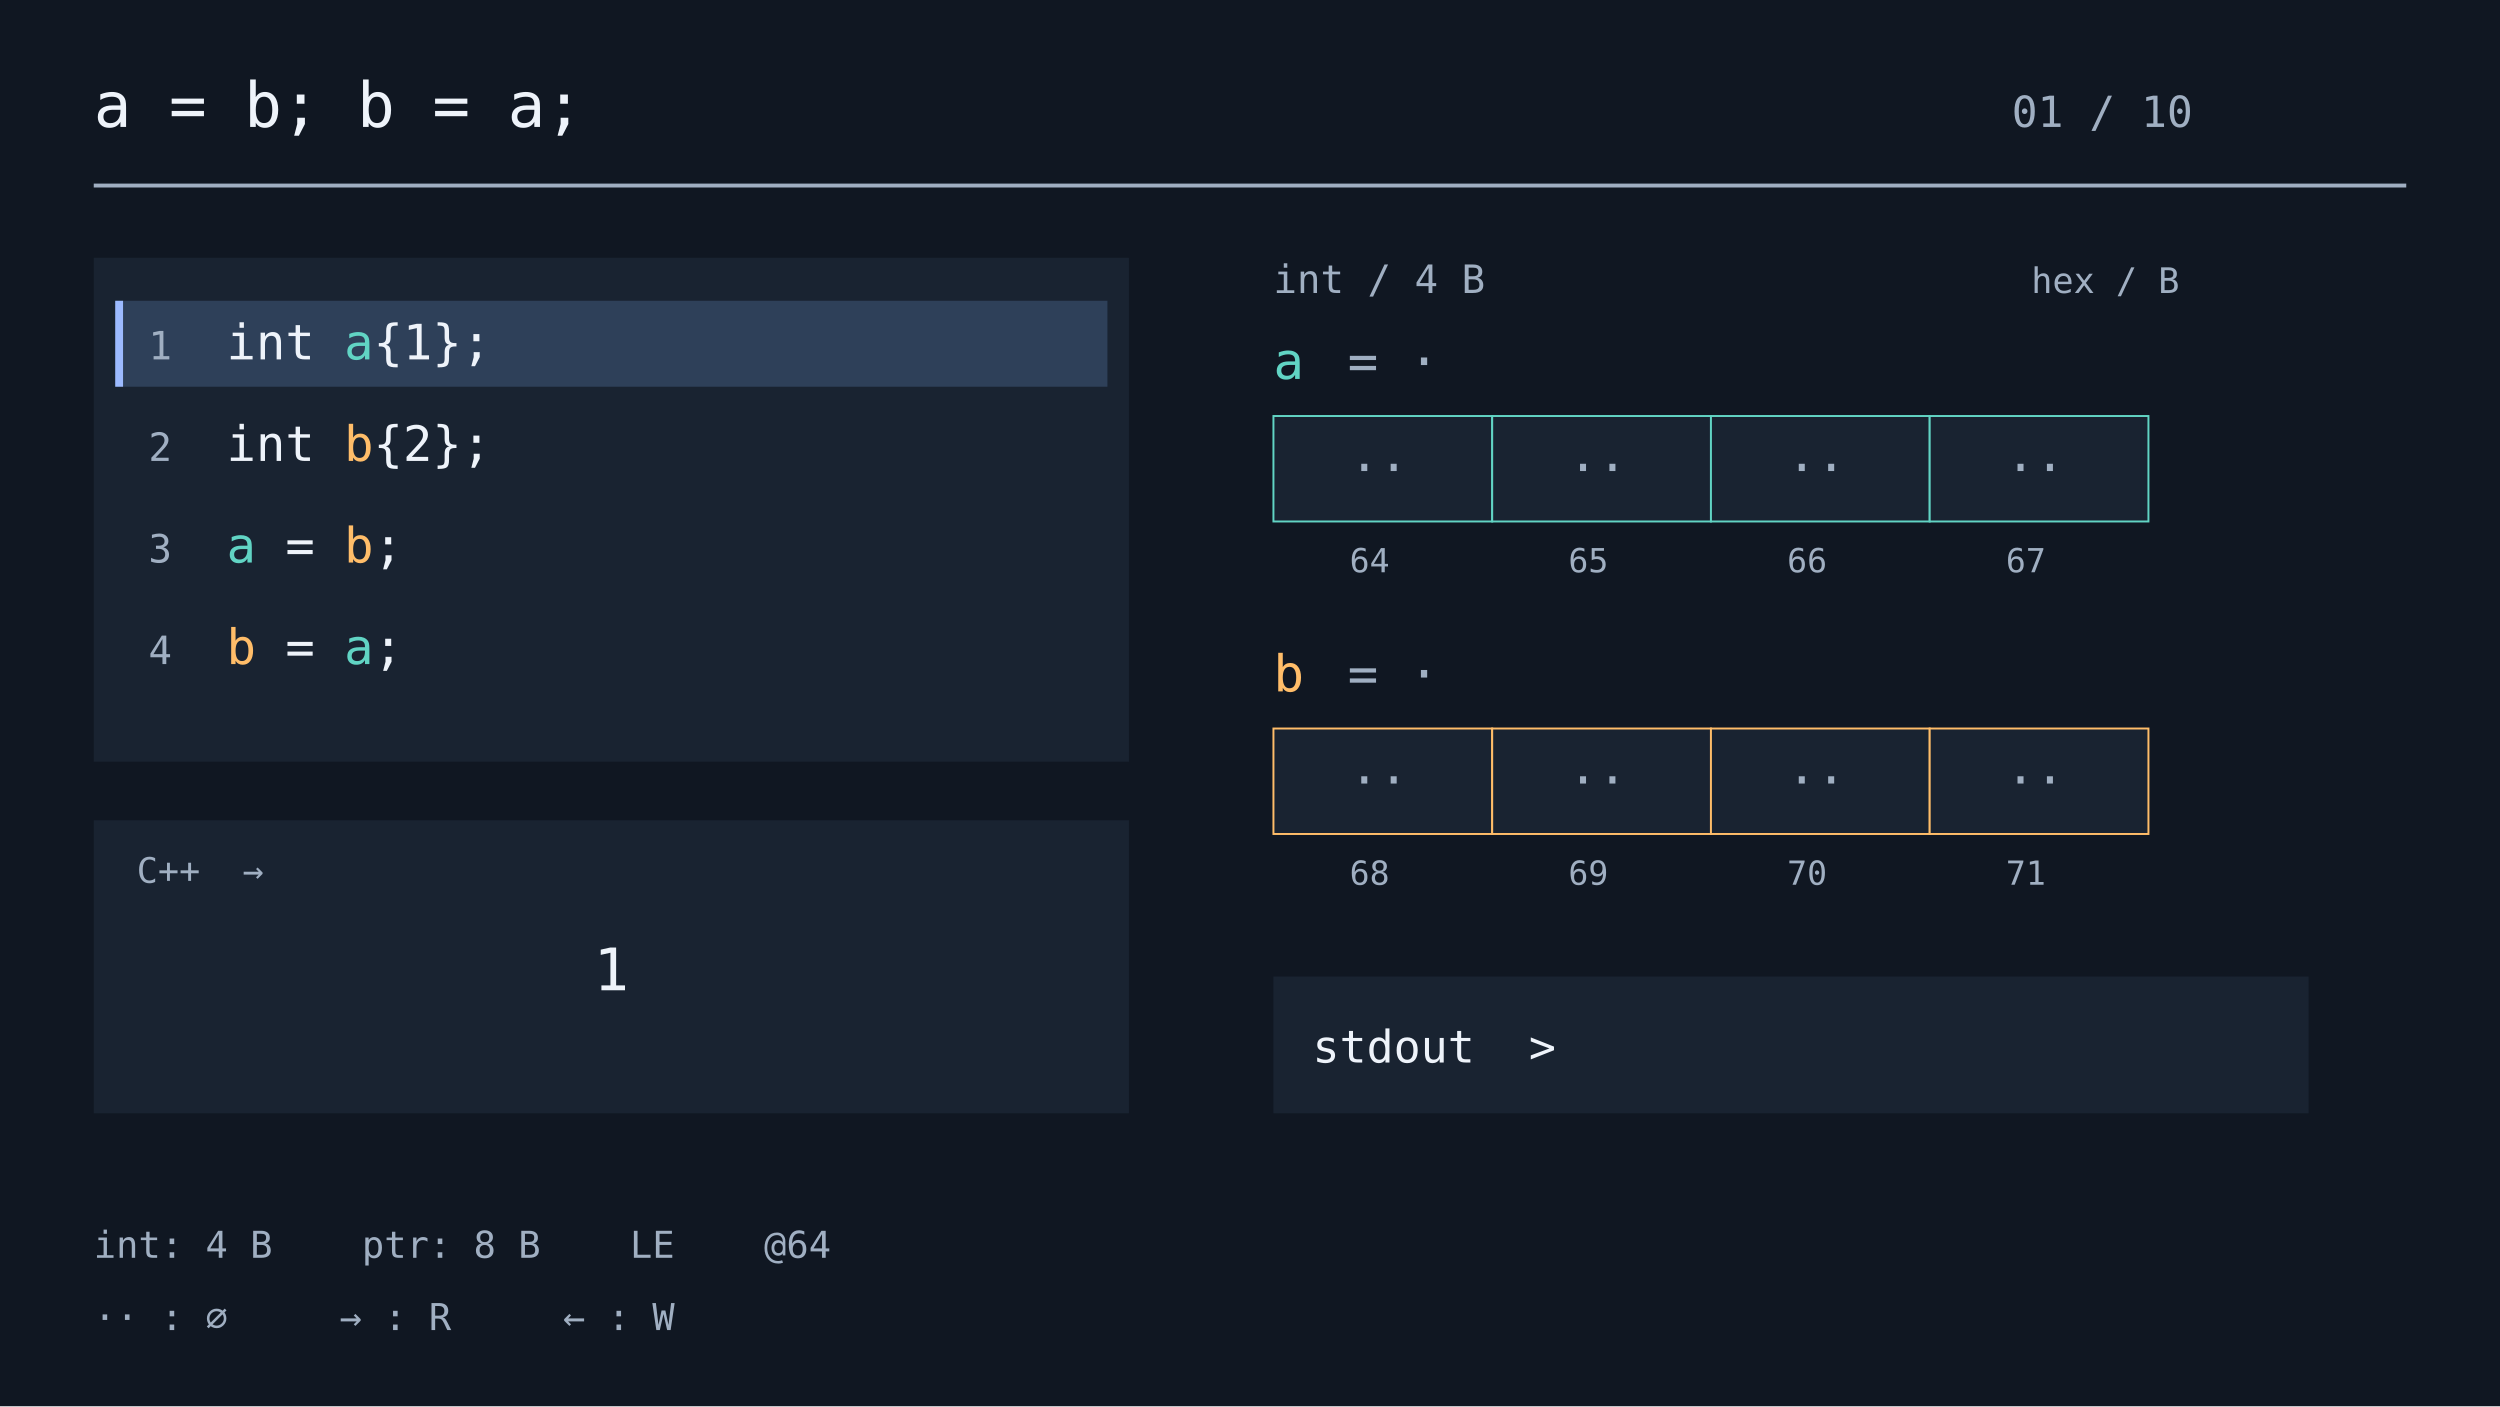
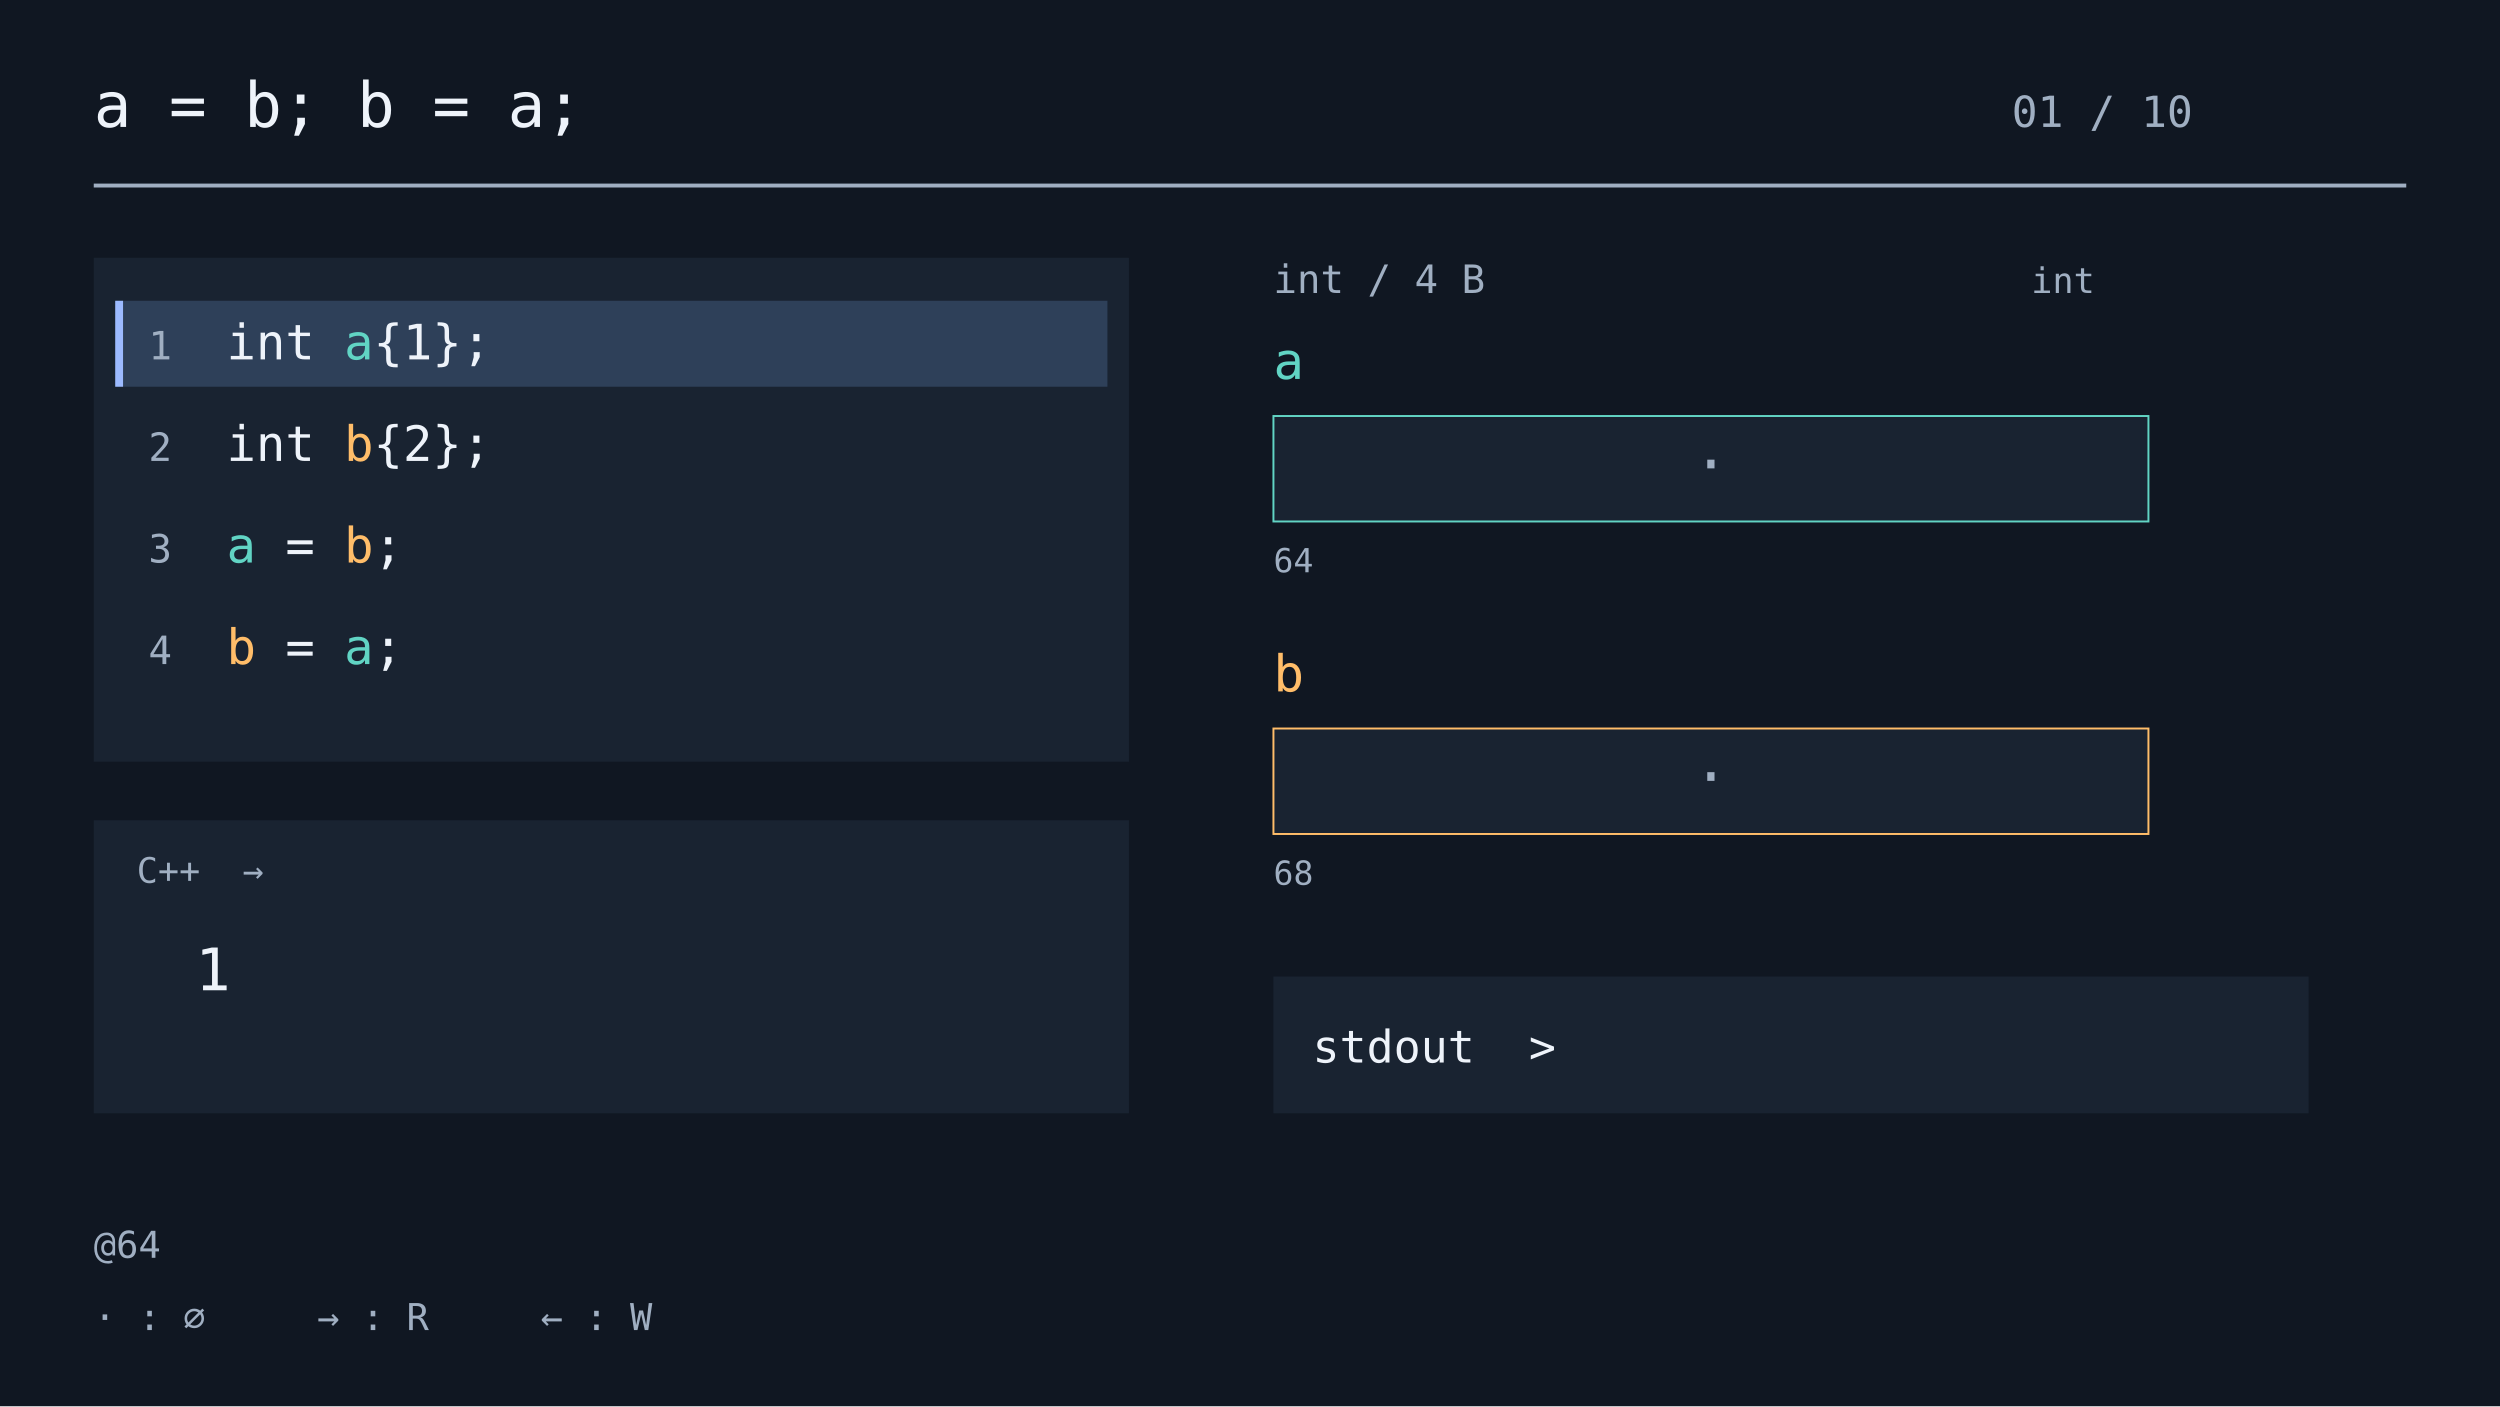
<svg xmlns="http://www.w3.org/2000/svg" viewBox="0 0 1280 720" width="1280" height="720" role="img">
  <rect x="0" y="0" width="1280" height="720" fill="#101722" stroke="none" stroke-width="1" />
  <text x="48" y="65" font-family="DejaVu Sans Mono,monospace" font-size="32" fill="#eef3fa" xml:space="preserve">a = b; b = a;</text>
  <text x="1030" y="65" font-family="DejaVu Sans Mono,monospace" font-size="22" fill="#a0afc2" xml:space="preserve">01 / 10</text>
  <line x1="48" y1="95" x2="1232" y2="95" stroke="#a0afc2" stroke-width="2" />
  <rect x="48" y="132" width="530" height="258" fill="#192331" stroke="none" stroke-width="1" />
  <rect x="48" y="420" width="530" height="150" fill="#192331" stroke="none" stroke-width="1" />
  <text x="70" y="452" font-family="DejaVu Sans Mono,monospace" font-size="18" fill="#a0afc2" xml:space="preserve">C++  →</text>
-   <text x="303.97" y="507" font-family="DejaVu Sans Mono,monospace" font-size="30" fill="#eef3fa" xml:space="preserve">1</text>
+   <text x="100" y="507" font-family="DejaVu Sans Mono,monospace" font-size="30" fill="#eef3fa" xml:space="preserve">1</text>
  <text x="652" y="150" font-family="DejaVu Sans Mono,monospace" font-size="20" fill="#a0afc2" xml:space="preserve">int / 4 B</text>
-   <text x="1040" y="150" font-family="DejaVu Sans Mono,monospace" font-size="18" fill="#a0afc2" xml:space="preserve">hex / B</text>
+   <text x="1040" y="150" font-family="DejaVu Sans Mono,monospace" font-size="18" fill="#a0afc2" xml:space="preserve">int</text>
  <rect x="59" y="154" width="508" height="44" fill="#2e4059" stroke="none" stroke-width="1" />
  <rect x="59" y="154" width="4" height="44" fill="#9cbaff" stroke="none" stroke-width="1" />
  <text x="76" y="184" font-family="DejaVu Sans Mono,monospace" font-size="20" fill="#a0afc2" xml:space="preserve">1</text>
  <text x="116" y="184" font-family="DejaVu Sans Mono,monospace" font-size="25" fill="#eef3fa" xml:space="preserve" />
  <text x="116.0" y="184" font-family="DejaVu Sans Mono,monospace" font-size="25" fill="#eef3fa" xml:space="preserve">int</text>
  <text x="161.15" y="184" font-family="DejaVu Sans Mono,monospace" font-size="25" fill="#eef3fa" xml:space="preserve"> </text>
  <text x="176.2" y="184" font-family="DejaVu Sans Mono,monospace" font-size="25" fill="#61d4c4" xml:space="preserve">a</text>
  <text x="191.25" y="184" font-family="DejaVu Sans Mono,monospace" font-size="25" fill="#eef3fa" xml:space="preserve">{1};</text>
  <text x="76" y="236" font-family="DejaVu Sans Mono,monospace" font-size="20" fill="#a0afc2" xml:space="preserve">2</text>
  <text x="116" y="236" font-family="DejaVu Sans Mono,monospace" font-size="25" fill="#eef3fa" xml:space="preserve" />
  <text x="116.0" y="236" font-family="DejaVu Sans Mono,monospace" font-size="25" fill="#eef3fa" xml:space="preserve">int</text>
  <text x="161.15" y="236" font-family="DejaVu Sans Mono,monospace" font-size="25" fill="#eef3fa" xml:space="preserve"> </text>
  <text x="176.2" y="236" font-family="DejaVu Sans Mono,monospace" font-size="25" fill="#ffbd69" xml:space="preserve">b</text>
  <text x="191.25" y="236" font-family="DejaVu Sans Mono,monospace" font-size="25" fill="#eef3fa" xml:space="preserve">{2};</text>
  <text x="76" y="288" font-family="DejaVu Sans Mono,monospace" font-size="20" fill="#a0afc2" xml:space="preserve">3</text>
  <text x="116" y="288" font-family="DejaVu Sans Mono,monospace" font-size="25" fill="#eef3fa" xml:space="preserve" />
  <text x="116.0" y="288" font-family="DejaVu Sans Mono,monospace" font-size="25" fill="#61d4c4" xml:space="preserve">a</text>
  <text x="131.05" y="288" font-family="DejaVu Sans Mono,monospace" font-size="25" fill="#eef3fa" xml:space="preserve"> = </text>
  <text x="176.2" y="288" font-family="DejaVu Sans Mono,monospace" font-size="25" fill="#ffbd69" xml:space="preserve">b</text>
  <text x="191.25" y="288" font-family="DejaVu Sans Mono,monospace" font-size="25" fill="#eef3fa" xml:space="preserve">;</text>
  <text x="76" y="340" font-family="DejaVu Sans Mono,monospace" font-size="20" fill="#a0afc2" xml:space="preserve">4</text>
  <text x="116" y="340" font-family="DejaVu Sans Mono,monospace" font-size="25" fill="#eef3fa" xml:space="preserve" />
  <text x="116.0" y="340" font-family="DejaVu Sans Mono,monospace" font-size="25" fill="#ffbd69" xml:space="preserve">b</text>
  <text x="131.05" y="340" font-family="DejaVu Sans Mono,monospace" font-size="25" fill="#eef3fa" xml:space="preserve"> = </text>
  <text x="176.2" y="340" font-family="DejaVu Sans Mono,monospace" font-size="25" fill="#61d4c4" xml:space="preserve">a</text>
  <text x="191.25" y="340" font-family="DejaVu Sans Mono,monospace" font-size="25" fill="#eef3fa" xml:space="preserve">;</text>
  <text x="652" y="194" font-family="DejaVu Sans Mono,monospace" font-size="26" fill="#61d4c4" xml:space="preserve">a</text>
-   <text x="690" y="194" font-family="DejaVu Sans Mono,monospace" font-size="26" fill="#a0afc2" xml:space="preserve">= ·</text>
-   <rect x="652" y="213" width="112" height="54" fill="#192331" stroke="#61d4c4" stroke-width="1" />
-   <text x="691" y="248" font-family="DejaVu Sans Mono,monospace" font-size="25" fill="#a0afc2" xml:space="preserve">··</text>
-   <text x="691" y="293" font-family="DejaVu Sans Mono,monospace" font-size="17" fill="#a0afc2" xml:space="preserve">64</text>
-   <rect x="764" y="213" width="112" height="54" fill="#192331" stroke="#61d4c4" stroke-width="1" />
-   <text x="803" y="248" font-family="DejaVu Sans Mono,monospace" font-size="25" fill="#a0afc2" xml:space="preserve">··</text>
-   <text x="803" y="293" font-family="DejaVu Sans Mono,monospace" font-size="17" fill="#a0afc2" xml:space="preserve">65</text>
-   <rect x="876" y="213" width="112" height="54" fill="#192331" stroke="#61d4c4" stroke-width="1" />
-   <text x="915" y="248" font-family="DejaVu Sans Mono,monospace" font-size="25" fill="#a0afc2" xml:space="preserve">··</text>
-   <text x="915" y="293" font-family="DejaVu Sans Mono,monospace" font-size="17" fill="#a0afc2" xml:space="preserve">66</text>
-   <rect x="988" y="213" width="112" height="54" fill="#192331" stroke="#61d4c4" stroke-width="1" />
-   <text x="1027" y="248" font-family="DejaVu Sans Mono,monospace" font-size="25" fill="#a0afc2" xml:space="preserve">··</text>
-   <text x="1027" y="293" font-family="DejaVu Sans Mono,monospace" font-size="17" fill="#a0afc2" xml:space="preserve">67</text>
+   <rect x="652" y="213" width="448" height="54" fill="#192331" stroke="#61d4c4" stroke-width="1" />
+   <text x="866.97" y="248" font-family="DejaVu Sans Mono,monospace" font-size="30" fill="#a0afc2" xml:space="preserve">·</text>
+   <text x="652" y="293" font-family="DejaVu Sans Mono,monospace" font-size="17" fill="#a0afc2" xml:space="preserve">64</text>
  <text x="652" y="354" font-family="DejaVu Sans Mono,monospace" font-size="26" fill="#ffbd69" xml:space="preserve">b</text>
-   <text x="690" y="354" font-family="DejaVu Sans Mono,monospace" font-size="26" fill="#a0afc2" xml:space="preserve">= ·</text>
-   <rect x="652" y="373" width="112" height="54" fill="#192331" stroke="#ffbd69" stroke-width="1" />
-   <text x="691" y="408" font-family="DejaVu Sans Mono,monospace" font-size="25" fill="#a0afc2" xml:space="preserve">··</text>
-   <text x="691" y="453" font-family="DejaVu Sans Mono,monospace" font-size="17" fill="#a0afc2" xml:space="preserve">68</text>
-   <rect x="764" y="373" width="112" height="54" fill="#192331" stroke="#ffbd69" stroke-width="1" />
-   <text x="803" y="408" font-family="DejaVu Sans Mono,monospace" font-size="25" fill="#a0afc2" xml:space="preserve">··</text>
-   <text x="803" y="453" font-family="DejaVu Sans Mono,monospace" font-size="17" fill="#a0afc2" xml:space="preserve">69</text>
-   <rect x="876" y="373" width="112" height="54" fill="#192331" stroke="#ffbd69" stroke-width="1" />
-   <text x="915" y="408" font-family="DejaVu Sans Mono,monospace" font-size="25" fill="#a0afc2" xml:space="preserve">··</text>
-   <text x="915" y="453" font-family="DejaVu Sans Mono,monospace" font-size="17" fill="#a0afc2" xml:space="preserve">70</text>
-   <rect x="988" y="373" width="112" height="54" fill="#192331" stroke="#ffbd69" stroke-width="1" />
-   <text x="1027" y="408" font-family="DejaVu Sans Mono,monospace" font-size="25" fill="#a0afc2" xml:space="preserve">··</text>
-   <text x="1027" y="453" font-family="DejaVu Sans Mono,monospace" font-size="17" fill="#a0afc2" xml:space="preserve">71</text>
+   <rect x="652" y="373" width="448" height="54" fill="#192331" stroke="#ffbd69" stroke-width="1" />
+   <text x="866.97" y="408" font-family="DejaVu Sans Mono,monospace" font-size="30" fill="#a0afc2" xml:space="preserve">·</text>
+   <text x="652" y="453" font-family="DejaVu Sans Mono,monospace" font-size="17" fill="#a0afc2" xml:space="preserve">68</text>
  <rect x="652" y="500" width="530" height="70" fill="#192331" stroke="none" stroke-width="1" />
  <text x="672" y="544" font-family="DejaVu Sans Mono,monospace" font-size="23" fill="#eef3fa" xml:space="preserve">stdout  &gt; </text>
-   <text x="48" y="644" font-family="DejaVu Sans Mono,monospace" font-size="19" fill="#a0afc2" xml:space="preserve">int: 4 B    ptr: 8 B    LE    @64</text>
-   <text x="48" y="681" font-family="DejaVu Sans Mono,monospace" font-size="19" fill="#a0afc2" xml:space="preserve">·· : ∅     → : R     ← : W</text>
+   <text x="48" y="644" font-family="DejaVu Sans Mono,monospace" font-size="19" fill="#a0afc2" xml:space="preserve">@64</text>
+   <text x="48" y="681" font-family="DejaVu Sans Mono,monospace" font-size="19" fill="#a0afc2" xml:space="preserve">· : ∅     → : R     ← : W</text>
</svg>
